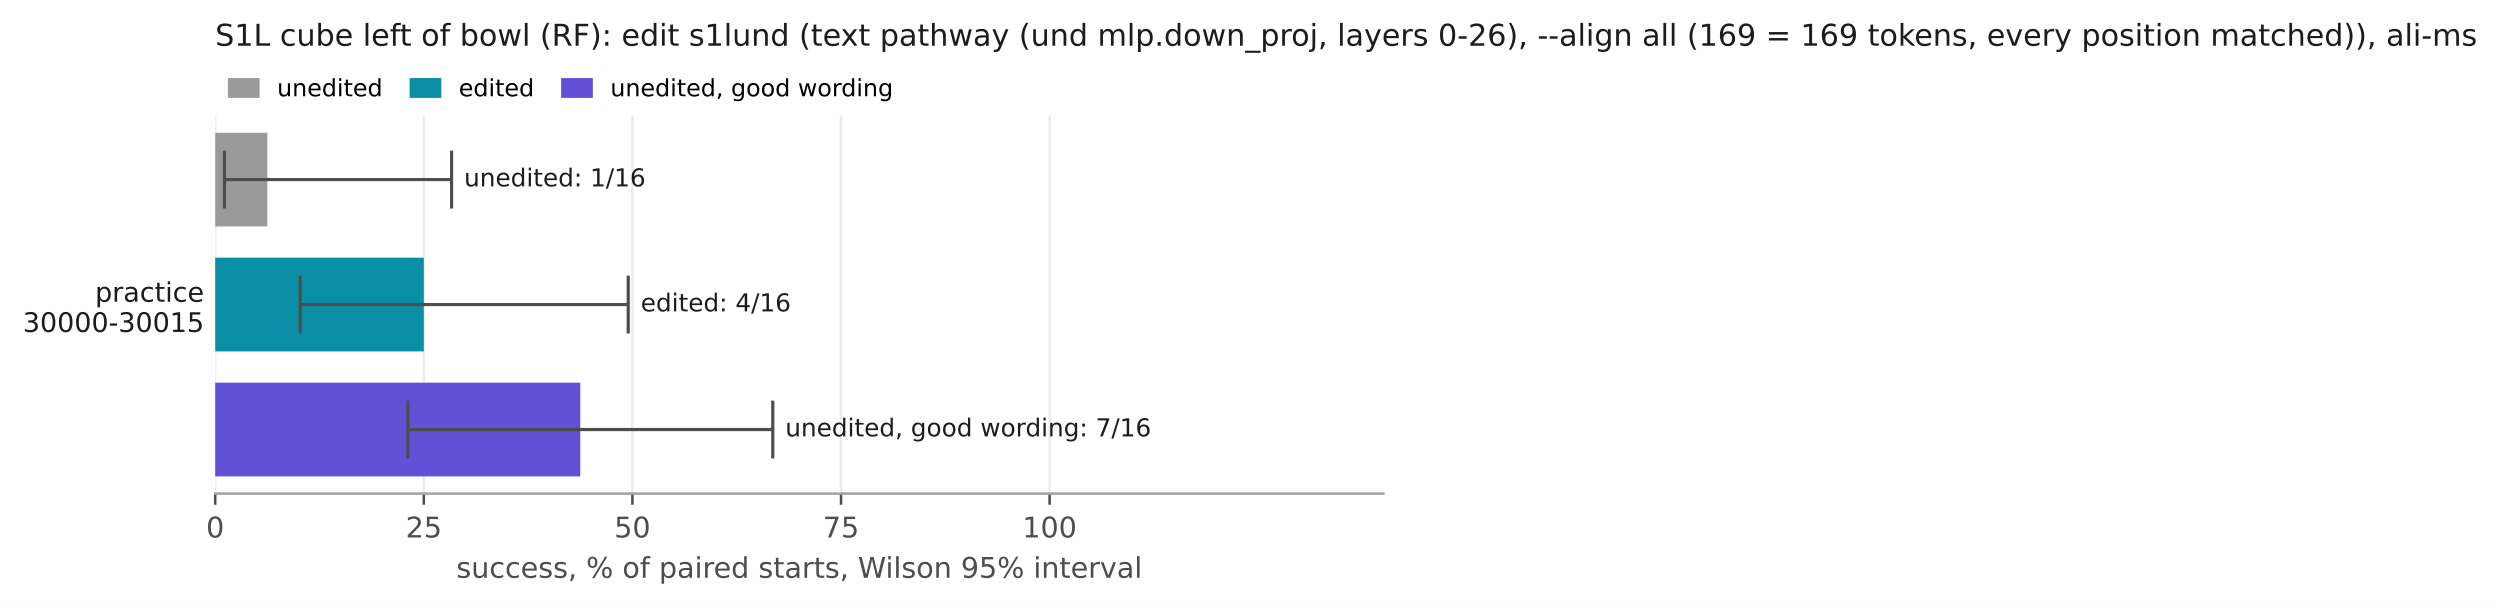
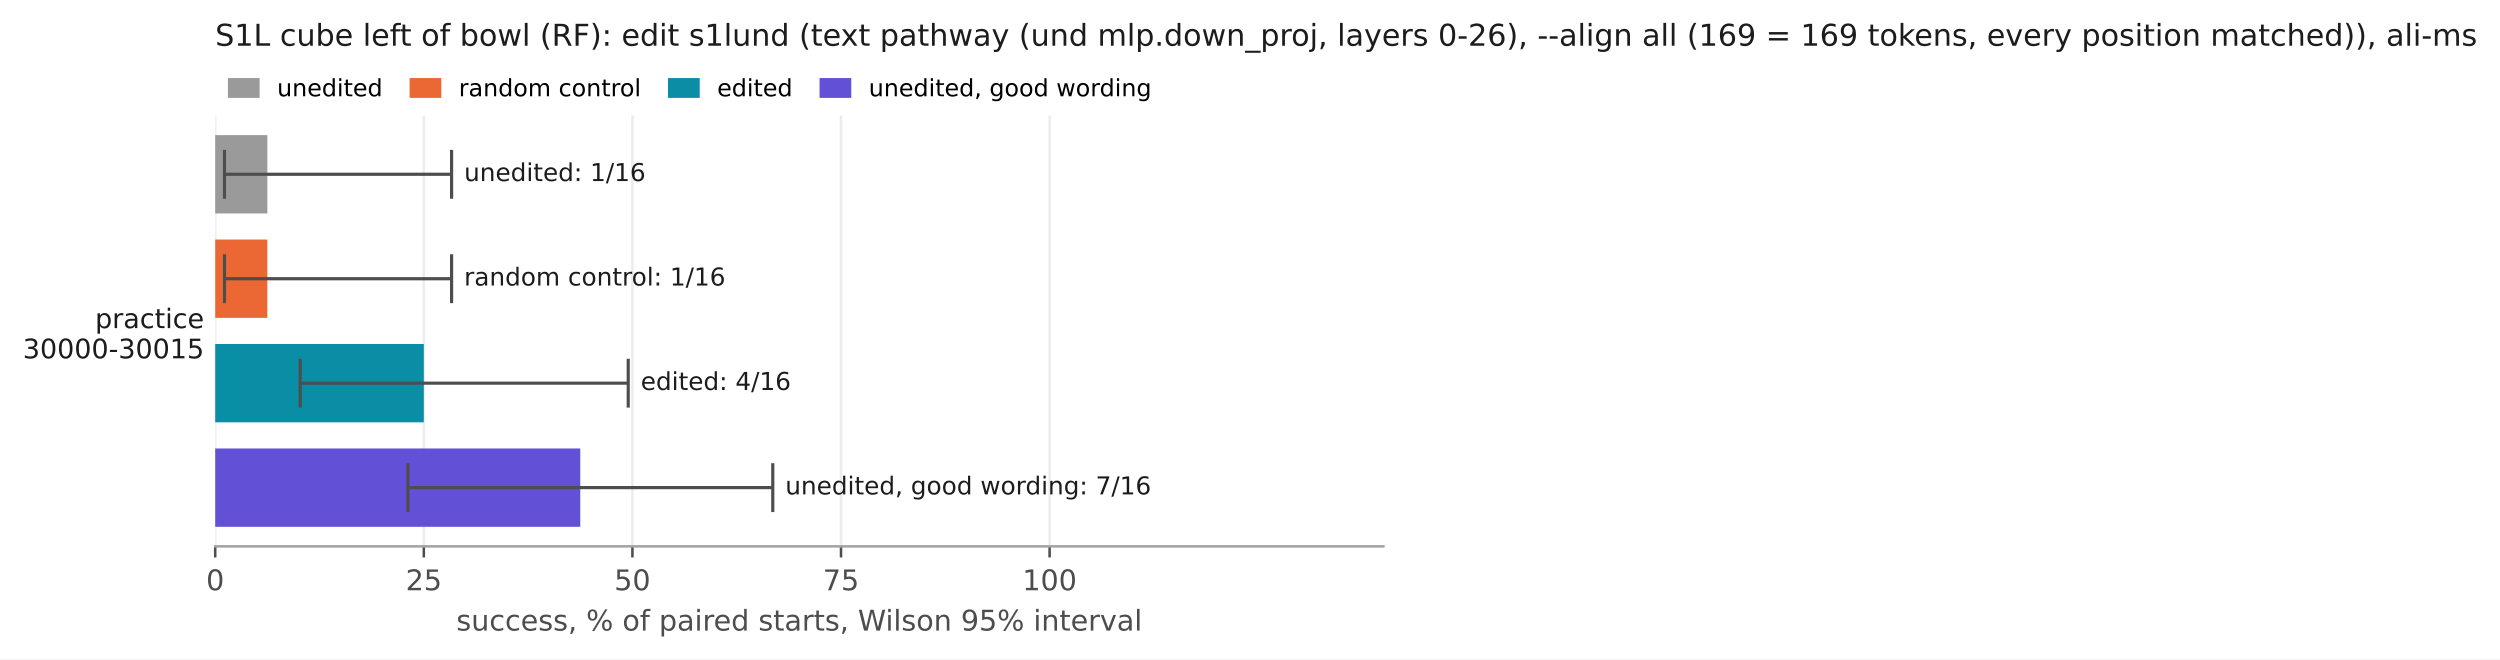
- <svg xmlns="http://www.w3.org/2000/svg" xmlns:xlink="http://www.w3.org/1999/xlink" width="788.158pt" height="191.235pt" viewBox="0 0 788.158 191.235" version="1.1">
+ <svg xmlns="http://www.w3.org/2000/svg" xmlns:xlink="http://www.w3.org/1999/xlink" width="788.158pt" height="207.867pt" viewBox="0 0 788.158 207.867" version="1.1">
  <defs>
    <style type="text/css">*{stroke-linejoin: round; stroke-linecap: butt}</style>
  </defs>
  <g id="figure_1">
    <g id="patch_1">
-       <path d="M 0 191.235  L 788.158 191.235  L 788.158 0  L 0 0  z " style="fill: #ffffff" />
+       <path d="M 0 207.867  L 788.158 207.867  L 788.158 0  L 0 0  z " style="fill: #ffffff" />
    </g>
    <g id="axes_1">
      <g id="patch_2">
-         <path d="M 67.848 155.615  L 436.128 155.615  L 436.128 36.419  L 67.848 36.419  z " style="fill: #ffffff" />
+         <path d="M 67.848 172.247  L 436.128 172.247  L 436.128 36.419  L 67.848 36.419  z " style="fill: #ffffff" />
      </g>
      <g id="matplotlib.axis_1">
        <g id="xtick_1">
          <g id="line2d_1">
-             <path d="M 67.848 155.615  L 67.848 36.419  " clip-path="url(#pfce4602b76)" style="fill: none; stroke: #ececec; stroke-width: 0.8; stroke-linecap: square" />
+             <path d="M 67.848 172.247  L 67.848 36.419  " clip-path="url(#pc58f539993)" style="fill: none; stroke: #ececec; stroke-width: 0.8; stroke-linecap: square" />
          </g>
          <g id="line2d_2">
            <defs>
-               <path id="md9d8bdf146" d="M 0 0  L 0 3.5  " style="stroke: #4d4d4d; stroke-width: 0.8" />
+               <path id="md8cbded57c" d="M 0 0  L 0 3.5  " style="stroke: #4d4d4d; stroke-width: 0.8" />
            </defs>
            <g>
-               <use xlink:href="#md9d8bdf146" x="67.848" y="155.615" style="fill: #4d4d4d; stroke: #4d4d4d; stroke-width: 0.8" />
+               <use xlink:href="#md8cbded57c" x="67.848" y="172.247" style="fill: #4d4d4d; stroke: #4d4d4d; stroke-width: 0.8" />
            </g>
          </g>
          <g id="text_1">
-             <text style="font-size: 9px; font-family: 'DejaVu Sans'; text-anchor: middle; fill: #4d4d4d" x="67.848" y="169.453" transform="rotate(-0 67.84789 169.4531)">0</text>
+             <text style="font-size: 9px; font-family: 'DejaVu Sans'; text-anchor: middle; fill: #4d4d4d" x="67.848" y="186.085" transform="rotate(-0 67.84789 186.0851)">0</text>
          </g>
        </g>
        <g id="xtick_2">
          <g id="line2d_3">
-             <path d="M 133.612 155.615  L 133.612 36.419  " clip-path="url(#pfce4602b76)" style="fill: none; stroke: #ececec; stroke-width: 0.8; stroke-linecap: square" />
+             <path d="M 133.612 172.247  L 133.612 36.419  " clip-path="url(#pc58f539993)" style="fill: none; stroke: #ececec; stroke-width: 0.8; stroke-linecap: square" />
          </g>
          <g id="line2d_4">
            <g>
-               <use xlink:href="#md9d8bdf146" x="133.612" y="155.615" style="fill: #4d4d4d; stroke: #4d4d4d; stroke-width: 0.8" />
+               <use xlink:href="#md8cbded57c" x="133.612" y="172.247" style="fill: #4d4d4d; stroke: #4d4d4d; stroke-width: 0.8" />
            </g>
          </g>
          <g id="text_2">
-             <text style="font-size: 9px; font-family: 'DejaVu Sans'; text-anchor: middle; fill: #4d4d4d" x="133.612" y="169.453" transform="rotate(-0 133.6122 169.4531)">25</text>
+             <text style="font-size: 9px; font-family: 'DejaVu Sans'; text-anchor: middle; fill: #4d4d4d" x="133.612" y="186.085" transform="rotate(-0 133.6122 186.0851)">25</text>
          </g>
        </g>
        <g id="xtick_3">
          <g id="line2d_5">
-             <path d="M 199.376 155.615  L 199.376 36.419  " clip-path="url(#pfce4602b76)" style="fill: none; stroke: #ececec; stroke-width: 0.8; stroke-linecap: square" />
+             <path d="M 199.376 172.247  L 199.376 36.419  " clip-path="url(#pc58f539993)" style="fill: none; stroke: #ececec; stroke-width: 0.8; stroke-linecap: square" />
          </g>
          <g id="line2d_6">
            <g>
-               <use xlink:href="#md9d8bdf146" x="199.376" y="155.615" style="fill: #4d4d4d; stroke: #4d4d4d; stroke-width: 0.8" />
+               <use xlink:href="#md8cbded57c" x="199.376" y="172.247" style="fill: #4d4d4d; stroke: #4d4d4d; stroke-width: 0.8" />
            </g>
          </g>
          <g id="text_3">
-             <text style="font-size: 9px; font-family: 'DejaVu Sans'; text-anchor: middle; fill: #4d4d4d" x="199.376" y="169.453" transform="rotate(-0 199.3765 169.4531)">50</text>
+             <text style="font-size: 9px; font-family: 'DejaVu Sans'; text-anchor: middle; fill: #4d4d4d" x="199.376" y="186.085" transform="rotate(-0 199.3765 186.0851)">50</text>
          </g>
        </g>
        <g id="xtick_4">
          <g id="line2d_7">
-             <path d="M 265.141 155.615  L 265.141 36.419  " clip-path="url(#pfce4602b76)" style="fill: none; stroke: #ececec; stroke-width: 0.8; stroke-linecap: square" />
+             <path d="M 265.141 172.247  L 265.141 36.419  " clip-path="url(#pc58f539993)" style="fill: none; stroke: #ececec; stroke-width: 0.8; stroke-linecap: square" />
          </g>
          <g id="line2d_8">
            <g>
-               <use xlink:href="#md9d8bdf146" x="265.141" y="155.615" style="fill: #4d4d4d; stroke: #4d4d4d; stroke-width: 0.8" />
+               <use xlink:href="#md8cbded57c" x="265.141" y="172.247" style="fill: #4d4d4d; stroke: #4d4d4d; stroke-width: 0.8" />
            </g>
          </g>
          <g id="text_4">
-             <text style="font-size: 9px; font-family: 'DejaVu Sans'; text-anchor: middle; fill: #4d4d4d" x="265.141" y="169.453" transform="rotate(-0 265.1407 169.4531)">75</text>
+             <text style="font-size: 9px; font-family: 'DejaVu Sans'; text-anchor: middle; fill: #4d4d4d" x="265.141" y="186.085" transform="rotate(-0 265.1407 186.0851)">75</text>
          </g>
        </g>
        <g id="xtick_5">
          <g id="line2d_9">
-             <path d="M 330.905 155.615  L 330.905 36.419  " clip-path="url(#pfce4602b76)" style="fill: none; stroke: #ececec; stroke-width: 0.8; stroke-linecap: square" />
+             <path d="M 330.905 172.247  L 330.905 36.419  " clip-path="url(#pc58f539993)" style="fill: none; stroke: #ececec; stroke-width: 0.8; stroke-linecap: square" />
          </g>
          <g id="line2d_10">
            <g>
-               <use xlink:href="#md9d8bdf146" x="330.905" y="155.615" style="fill: #4d4d4d; stroke: #4d4d4d; stroke-width: 0.8" />
+               <use xlink:href="#md8cbded57c" x="330.905" y="172.247" style="fill: #4d4d4d; stroke: #4d4d4d; stroke-width: 0.8" />
            </g>
          </g>
          <g id="text_5">
-             <text style="font-size: 9px; font-family: 'DejaVu Sans'; text-anchor: middle; fill: #4d4d4d" x="330.905" y="169.453" transform="rotate(-0 330.905 169.4531)">100</text>
+             <text style="font-size: 9px; font-family: 'DejaVu Sans'; text-anchor: middle; fill: #4d4d4d" x="330.905" y="186.085" transform="rotate(-0 330.905 186.0851)">100</text>
          </g>
        </g>
        <g id="text_6">
-           <text style="font-size: 9px; font-family: 'DejaVu Sans'; text-anchor: middle; fill: #4d4d4d" x="251.988" y="182.163" transform="rotate(-0 251.9879 182.1634)">success, % of paired starts, Wilson 95% interval</text>
+           <text style="font-size: 9px; font-family: 'DejaVu Sans'; text-anchor: middle; fill: #4d4d4d" x="251.988" y="198.795" transform="rotate(-0 251.9879 198.7954)">success, % of paired starts, Wilson 95% interval</text>
        </g>
      </g>
      <g id="matplotlib.axis_2">
        <g id="ytick_1">
          <g id="line2d_11" />
          <g id="text_7">
-             <text style="font-size: 8.5px; font-family: 'DejaVu Sans'; fill: #1c1c1c" transform="translate(29.97734 95.13265)">practice</text>
-             <text style="font-size: 8.5px; font-family: 'DejaVu Sans'; fill: #1c1c1c" transform="translate(7.2 104.6508)">30000-30015</text>
+             <text style="font-size: 8.5px; font-family: 'DejaVu Sans'; fill: #1c1c1c" transform="translate(29.97734 103.4486)">practice</text>
+             <text style="font-size: 8.5px; font-family: 'DejaVu Sans'; fill: #1c1c1c" transform="translate(7.2 112.9668)">30000-30015</text>
          </g>
        </g>
      </g>
      <g id="patch_3">
-         <path d="M 67.848 150.197  L 182.935 150.197  L 182.935 120.644  L 67.848 120.644  z " clip-path="url(#pfce4602b76)" style="fill: #6250d6" />
+         <path d="M 67.848 166.073  L 182.935 166.073  L 182.935 141.377  L 67.848 141.377  z " clip-path="url(#pc58f539993)" style="fill: #6250d6" />
      </g>
      <g id="patch_4">
-         <path d="M 67.848 110.793  L 133.612 110.793  L 133.612 81.24  L 67.848 81.24  z " clip-path="url(#pfce4602b76)" style="fill: #0a8ea6" />
+         <path d="M 67.848 133.145  L 133.612 133.145  L 133.612 108.449  L 67.848 108.449  z " clip-path="url(#pc58f539993)" style="fill: #0a8ea6" />
      </g>
      <g id="patch_5">
-         <path d="M 67.848 71.389  L 84.289 71.389  L 84.289 41.837  L 67.848 41.837  z " clip-path="url(#pfce4602b76)" style="fill: #9a9a9a" />
+         <path d="M 67.848 100.217  L 84.289 100.217  L 84.289 75.521  L 67.848 75.521  z " clip-path="url(#pc58f539993)" style="fill: #eb6834" />
      </g>
      <g id="patch_6">
-         <path d="M 67.848 155.615  L 436.128 155.615  " style="fill: none; stroke: #a3a3a3; stroke-width: 0.8; stroke-linejoin: miter; stroke-linecap: square" />
+         <path d="M 67.848 67.289  L 84.289 67.289  L 84.289 42.593  L 67.848 42.593  z " clip-path="url(#pc58f539993)" style="fill: #9a9a9a" />
+       </g>
+       <g id="patch_7">
+         <path d="M 67.848 172.247  L 436.128 172.247  " style="fill: none; stroke: #a3a3a3; stroke-width: 0.8; stroke-linejoin: miter; stroke-linecap: square" />
      </g>
      <g id="line2d_12">
-         <path d="M 128.611 135.42  L 243.626 135.42  " clip-path="url(#pfce4602b76)" style="fill: none; stroke: #4d4d4d" />
+         <path d="M 128.611 153.725  L 243.626 153.725  " clip-path="url(#pc58f539993)" style="fill: none; stroke: #4d4d4d" />
      </g>
      <g id="line2d_13">
-         <path d="M 128.611 144.04  L 128.611 126.801  " clip-path="url(#pfce4602b76)" style="fill: none; stroke: #4d4d4d; stroke-linecap: square" />
+         <path d="M 128.611 160.928  L 128.611 146.522  " clip-path="url(#pc58f539993)" style="fill: none; stroke: #4d4d4d; stroke-linecap: square" />
      </g>
      <g id="line2d_14">
-         <path d="M 243.626 144.04  L 243.626 126.801  " clip-path="url(#pfce4602b76)" style="fill: none; stroke: #4d4d4d; stroke-linecap: square" />
+         <path d="M 243.626 160.928  L 243.626 146.522  " clip-path="url(#pc58f539993)" style="fill: none; stroke: #4d4d4d; stroke-linecap: square" />
      </g>
      <g id="text_8">
-         <text style="font-size: 7.8px; font-family: 'DejaVu Sans'; text-anchor: start; fill: #1c1c1c" x="247.572" y="137.572" transform="rotate(-0 247.5723 137.5725)">unedited, good wording: 7/16</text>
+         <text style="font-size: 7.8px; font-family: 'DejaVu Sans'; text-anchor: start; fill: #1c1c1c" x="247.572" y="155.877" transform="rotate(-0 247.5723 155.8768)">unedited, good wording: 7/16</text>
      </g>
      <g id="line2d_15">
-         <path d="M 94.633 96.017  L 198.057 96.017  " clip-path="url(#pfce4602b76)" style="fill: none; stroke: #4d4d4d" />
+         <path d="M 94.633 120.797  L 198.057 120.797  " clip-path="url(#pc58f539993)" style="fill: none; stroke: #4d4d4d" />
      </g>
      <g id="line2d_16">
-         <path d="M 94.633 104.636  L 94.633 87.397  " clip-path="url(#pfce4602b76)" style="fill: none; stroke: #4d4d4d; stroke-linecap: square" />
+         <path d="M 94.633 128  L 94.633 113.594  " clip-path="url(#pc58f539993)" style="fill: none; stroke: #4d4d4d; stroke-linecap: square" />
      </g>
      <g id="line2d_17">
-         <path d="M 198.057 104.636  L 198.057 87.397  " clip-path="url(#pfce4602b76)" style="fill: none; stroke: #4d4d4d; stroke-linecap: square" />
+         <path d="M 198.057 128  L 198.057 113.594  " clip-path="url(#pc58f539993)" style="fill: none; stroke: #4d4d4d; stroke-linecap: square" />
      </g>
      <g id="text_9">
-         <text style="font-size: 7.8px; font-family: 'DejaVu Sans'; text-anchor: start; fill: #1c1c1c" x="202.003" y="98.169" transform="rotate(-0 202.0026 98.16883)">edited: 4/16</text>
+         <text style="font-size: 7.8px; font-family: 'DejaVu Sans'; text-anchor: start; fill: #1c1c1c" x="202.003" y="122.949" transform="rotate(-0 202.0026 122.9488)">edited: 4/16</text>
      </g>
      <g id="line2d_18">
-         <path d="M 70.773 56.613  L 142.369 56.613  " clip-path="url(#pfce4602b76)" style="fill: none; stroke: #4d4d4d" />
+         <path d="M 70.773 87.869  L 142.369 87.869  " clip-path="url(#pc58f539993)" style="fill: none; stroke: #4d4d4d" />
      </g>
      <g id="line2d_19">
-         <path d="M 70.773 65.232  L 70.773 47.993  " clip-path="url(#pfce4602b76)" style="fill: none; stroke: #4d4d4d; stroke-linecap: square" />
+         <path d="M 70.773 95.072  L 70.773 80.666  " clip-path="url(#pc58f539993)" style="fill: none; stroke: #4d4d4d; stroke-linecap: square" />
      </g>
      <g id="line2d_20">
-         <path d="M 142.369 65.232  L 142.369 47.993  " clip-path="url(#pfce4602b76)" style="fill: none; stroke: #4d4d4d; stroke-linecap: square" />
+         <path d="M 142.369 95.072  L 142.369 80.666  " clip-path="url(#pc58f539993)" style="fill: none; stroke: #4d4d4d; stroke-linecap: square" />
      </g>
      <g id="text_10">
-         <text style="font-size: 7.8px; font-family: 'DejaVu Sans'; text-anchor: start; fill: #1c1c1c" x="146.315" y="58.765" transform="rotate(-0 146.3145 58.76519)">unedited: 1/16</text>
+         <text style="font-size: 7.8px; font-family: 'DejaVu Sans'; text-anchor: start; fill: #1c1c1c" x="146.315" y="90.021" transform="rotate(-0 146.3145 90.02083)">random control: 1/16</text>
+       </g>
+       <g id="line2d_21">
+         <path d="M 70.773 54.941  L 142.369 54.941  " clip-path="url(#pc58f539993)" style="fill: none; stroke: #4d4d4d" />
+       </g>
+       <g id="line2d_22">
+         <path d="M 70.773 62.144  L 70.773 47.738  " clip-path="url(#pc58f539993)" style="fill: none; stroke: #4d4d4d; stroke-linecap: square" />
+       </g>
+       <g id="line2d_23">
+         <path d="M 142.369 62.144  L 142.369 47.738  " clip-path="url(#pc58f539993)" style="fill: none; stroke: #4d4d4d; stroke-linecap: square" />
      </g>
      <g id="text_11">
+         <text style="font-size: 7.8px; font-family: 'DejaVu Sans'; text-anchor: start; fill: #1c1c1c" x="146.315" y="57.093" transform="rotate(-0 146.3145 57.09283)">unedited: 1/16</text>
+       </g>
+       <g id="text_12">
        <text style="font-size: 9.5px; font-family: 'DejaVu Sans'; text-anchor: start; fill: #1c1c1c" x="67.848" y="14.419" transform="rotate(-0 67.84789 14.41852)">S1L cube left of bowl (RF): edit s1lund (text pathway (und mlp.down_proj, layers 0-26), --align all (169 = 169 tokens, every position matched)), ali-ms</text>
      </g>
      <g id="legend_1">
-         <g id="patch_7">
+         <g id="patch_8">
          <path d="M 72.348 30.359  L 81.348 30.359  L 81.348 25.109  L 72.348 25.109  z " style="fill: #9a9a9a; stroke: #9a9a9a; stroke-linejoin: miter" />
        </g>
-         <g id="text_12">
+         <g id="text_13">
          <text style="font-size: 7.5px; font-family: 'DejaVu Sans'; text-anchor: start" x="87.348" y="30.359" transform="rotate(-0 87.34789 30.35875)">unedited</text>
        </g>
-         <g id="patch_8">
-           <path d="M 129.63 30.359  L 138.63 30.359  L 138.63 25.109  L 129.63 25.109  z " style="fill: #0a8ea6; stroke: #0a8ea6; stroke-linejoin: miter" />
-         </g>
-         <g id="text_13">
-           <text style="font-size: 7.5px; font-family: 'DejaVu Sans'; text-anchor: start" x="144.63" y="30.359" transform="rotate(-0 144.6303 30.35875)">edited</text>
-         </g>
        <g id="patch_9">
-           <path d="M 177.406 30.359  L 186.406 30.359  L 186.406 25.109  L 177.406 25.109  z " style="fill: #6250d6; stroke: #6250d6; stroke-linejoin: miter" />
+           <path d="M 129.63 30.359  L 138.63 30.359  L 138.63 25.109  L 129.63 25.109  z " style="fill: #eb6834; stroke: #eb6834; stroke-linejoin: miter" />
        </g>
        <g id="text_14">
-           <text style="font-size: 7.5px; font-family: 'DejaVu Sans'; text-anchor: start" x="192.406" y="30.359" transform="rotate(-0 192.4065 30.35875)">unedited, good wording</text>
+           <text style="font-size: 7.5px; font-family: 'DejaVu Sans'; text-anchor: start" x="144.63" y="30.359" transform="rotate(-0 144.6303 30.35875)">random control</text>
+         </g>
+         <g id="patch_10">
+           <path d="M 211.096 30.359  L 220.096 30.359  L 220.096 25.109  L 211.096 25.109  z " style="fill: #0a8ea6; stroke: #0a8ea6; stroke-linejoin: miter" />
+         </g>
+         <g id="text_15">
+           <text style="font-size: 7.5px; font-family: 'DejaVu Sans'; text-anchor: start" x="226.096" y="30.359" transform="rotate(-0 226.0955 30.35875)">edited</text>
+         </g>
+         <g id="patch_11">
+           <path d="M 258.872 30.359  L 267.872 30.359  L 267.872 25.109  L 258.872 25.109  z " style="fill: #6250d6; stroke: #6250d6; stroke-linejoin: miter" />
+         </g>
+         <g id="text_16">
+           <text style="font-size: 7.5px; font-family: 'DejaVu Sans'; text-anchor: start" x="273.872" y="30.359" transform="rotate(-0 273.8717 30.35875)">unedited, good wording</text>
        </g>
      </g>
    </g>
  </g>
  <defs>
-     <clipPath id="pfce4602b76">
-       <rect x="67.848" y="36.419" width="368.28" height="119.196" />
+     <clipPath id="pc58f539993">
+       <rect x="67.848" y="36.419" width="368.28" height="135.828" />
    </clipPath>
  </defs>
</svg>
